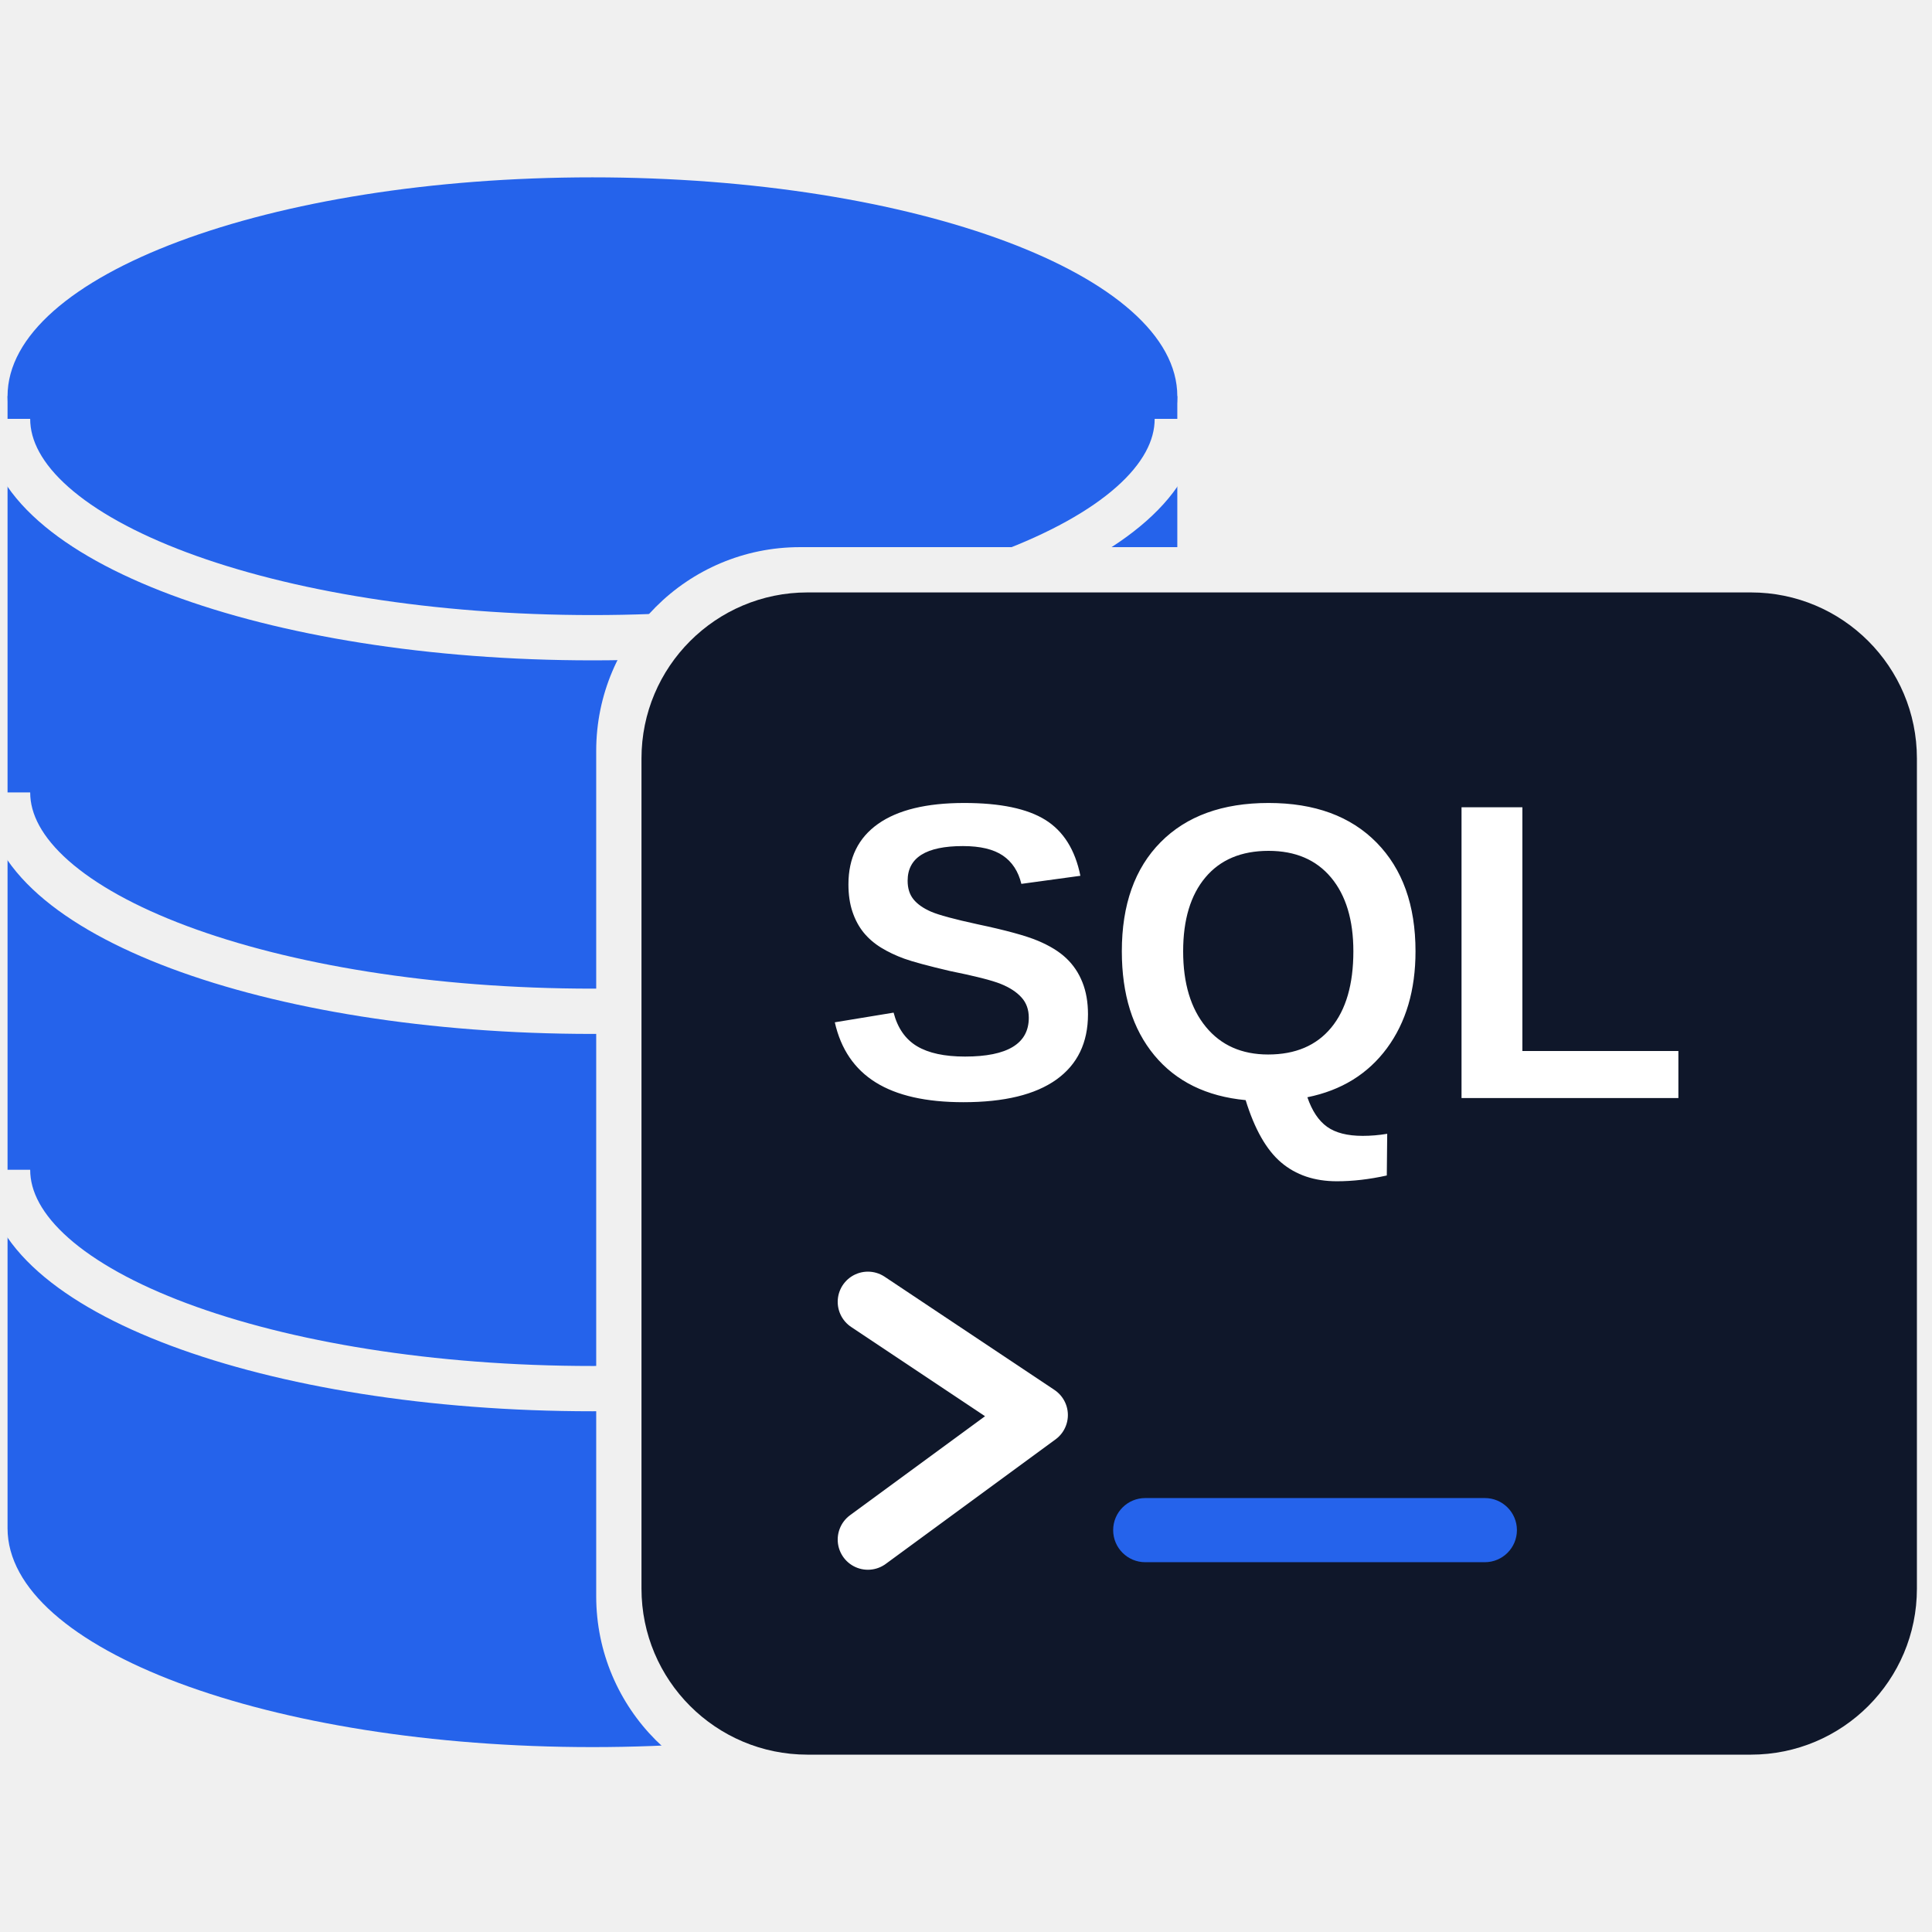
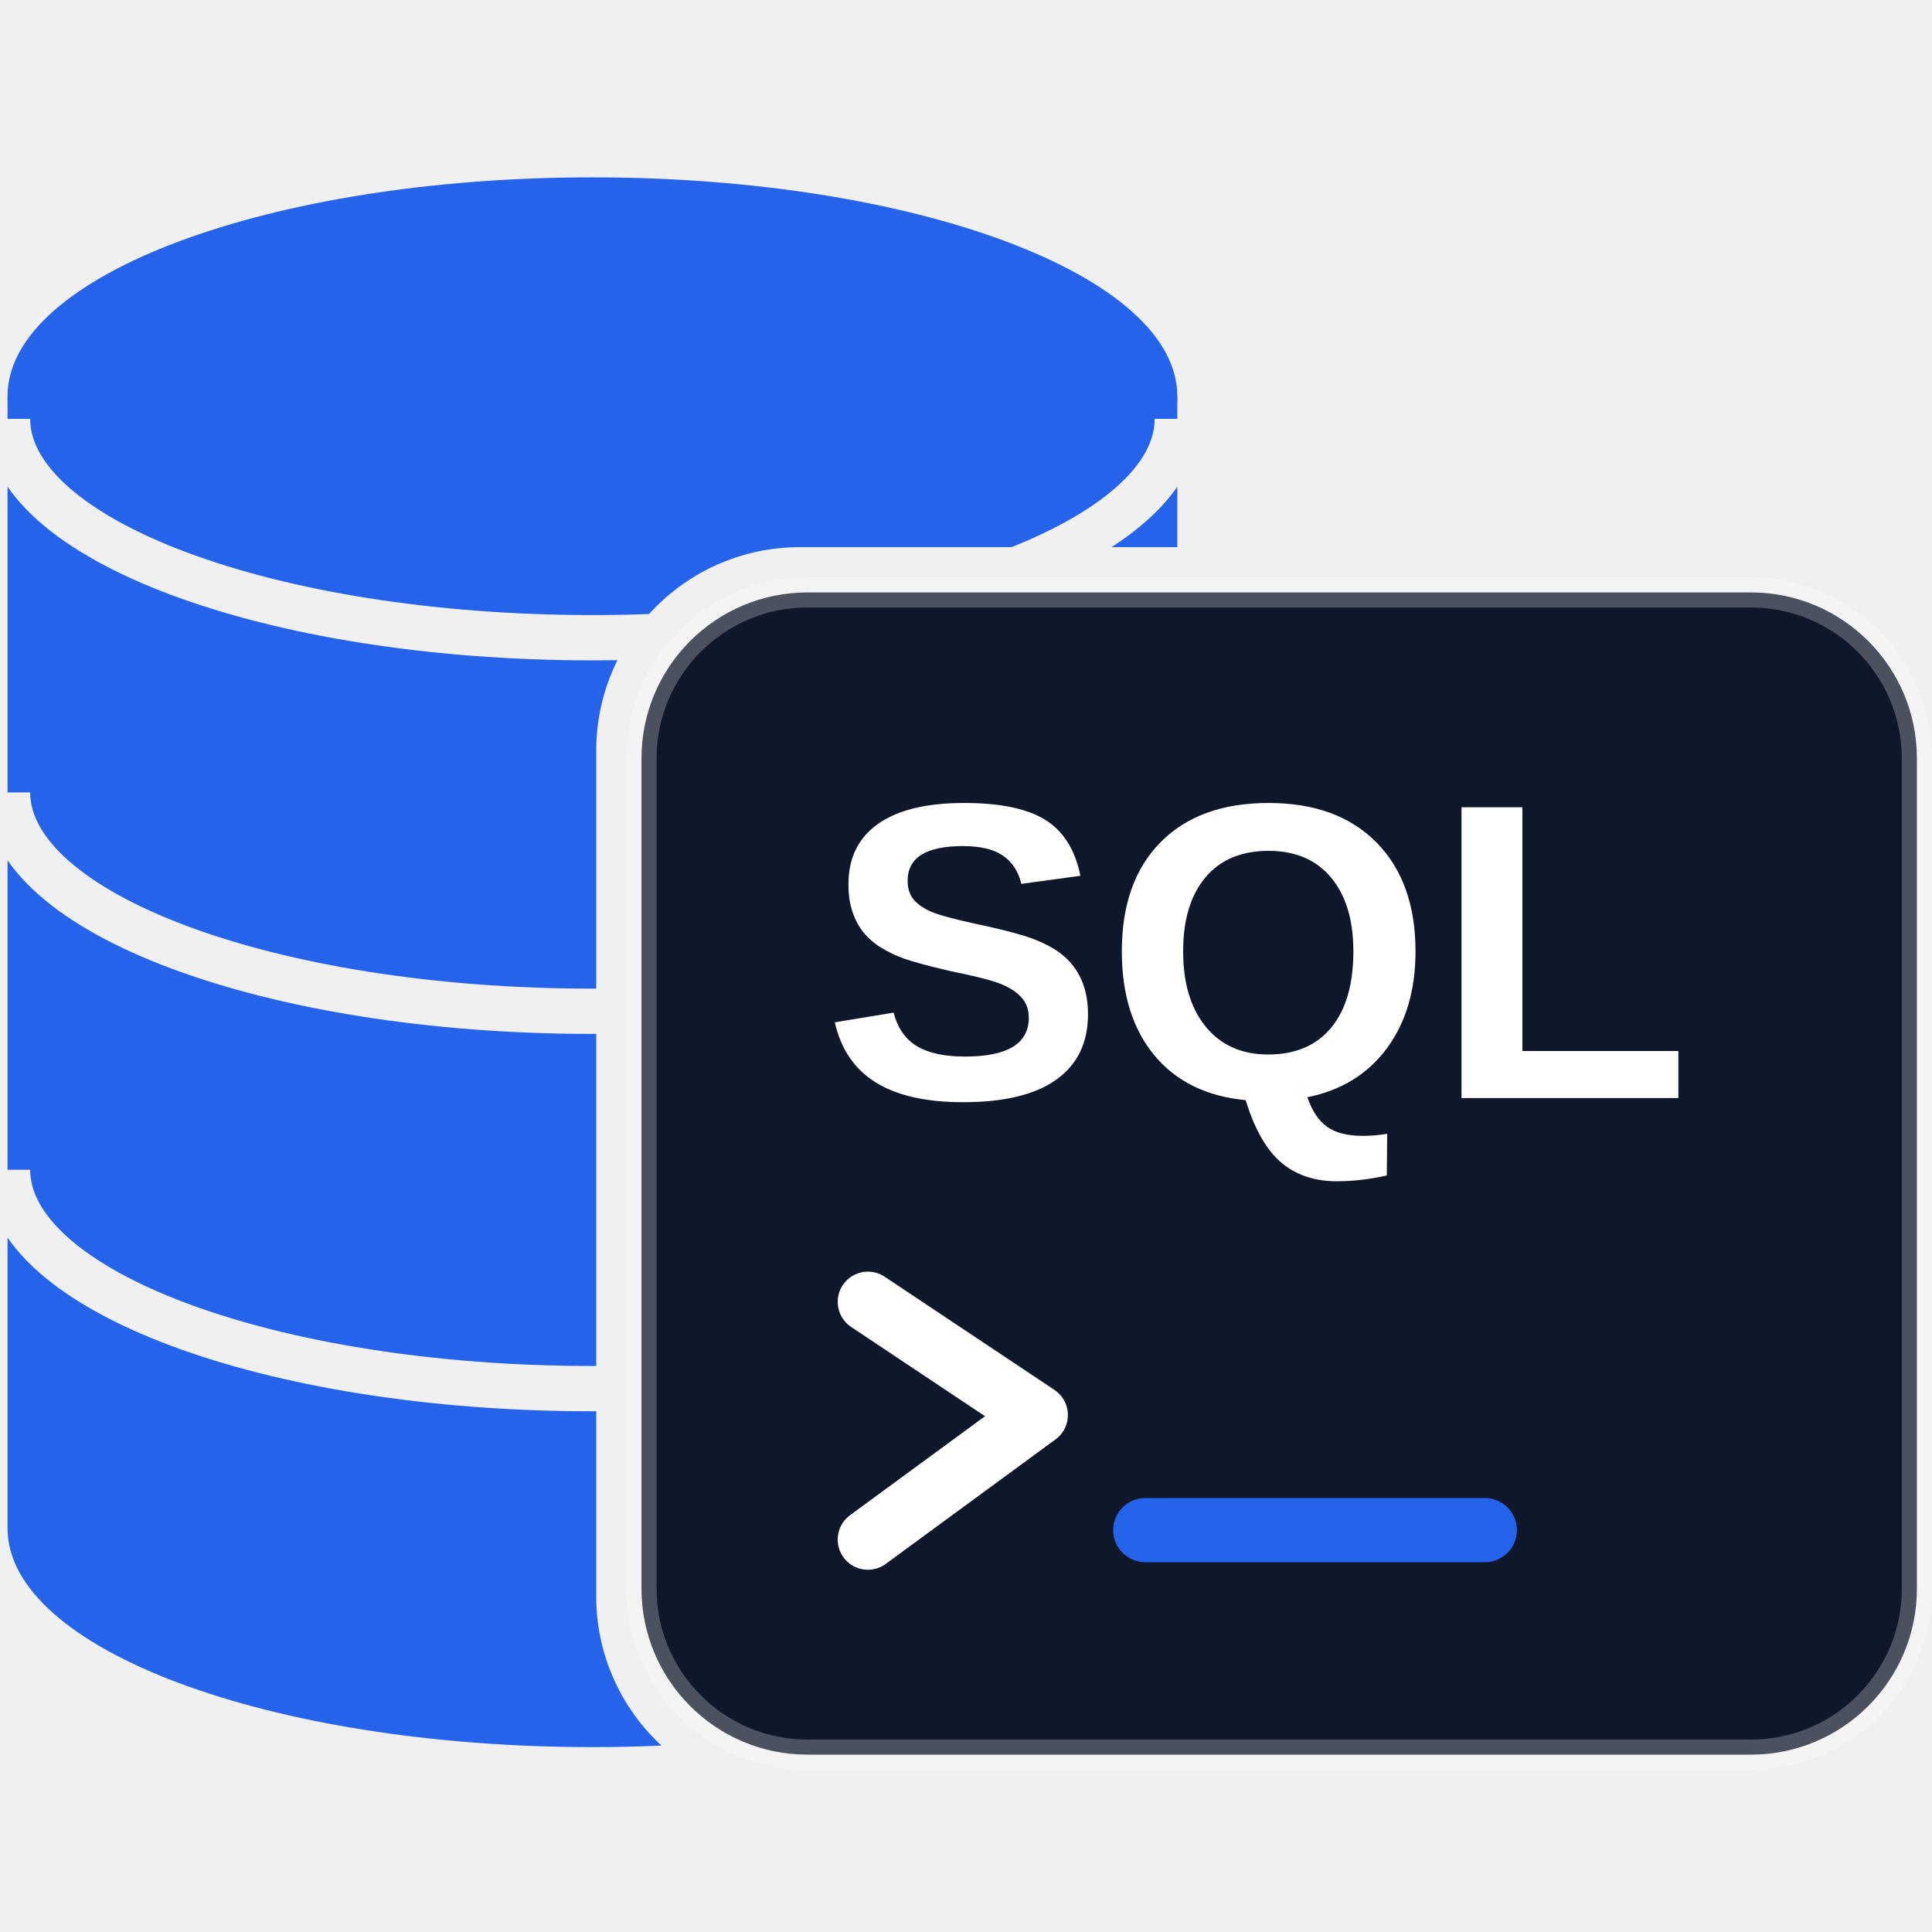
<svg xmlns="http://www.w3.org/2000/svg" viewBox="0 -45 512 512">
  <defs>
    <mask id="gaps">
      <rect x="0" y="-45" width="512" height="512" fill="#ffffff" />
      <g fill="none" stroke="#000000" stroke-width="12">
        <path d="M2 66a155 58 0 0 0 310 0" />
        <path d="M2 165a155 58 0 0 0 310 0" />
        <path d="M2 265a155 58 0 0 0 310 0" />
      </g>
      <rect x="158" y="100" width="362" height="332" rx="54" fill="#000000" />
    </mask>
  </defs>
  <g fill="#2563eb" mask="url(#gaps)">
    <path d="M2 60V360a155 58 0 0 0 310 0V60Z" />
    <ellipse cx="157" cy="60" rx="155" ry="58" />
  </g>
-   <rect x="170" y="112" width="338" height="308" rx="44" fill="#0f172a" />
+   <rect x="170" y="112" width="338" height="308" rx="44" fill="#0f172a" stroke="#ffffff" stroke-opacity="0.25" stroke-width="8" />
  <text x="218" y="246" font-family="Arial, Helvetica, sans-serif" font-size="112" font-weight="700" fill="#ffffff">SQL</text>
  <path d="M230 300l45 30-45 33" fill="none" stroke="#ffffff" stroke-width="16" stroke-linecap="round" stroke-linejoin="round" />
  <rect x="295" y="352" width="107" height="17" rx="8.5" fill="#2563eb" />
</svg>
